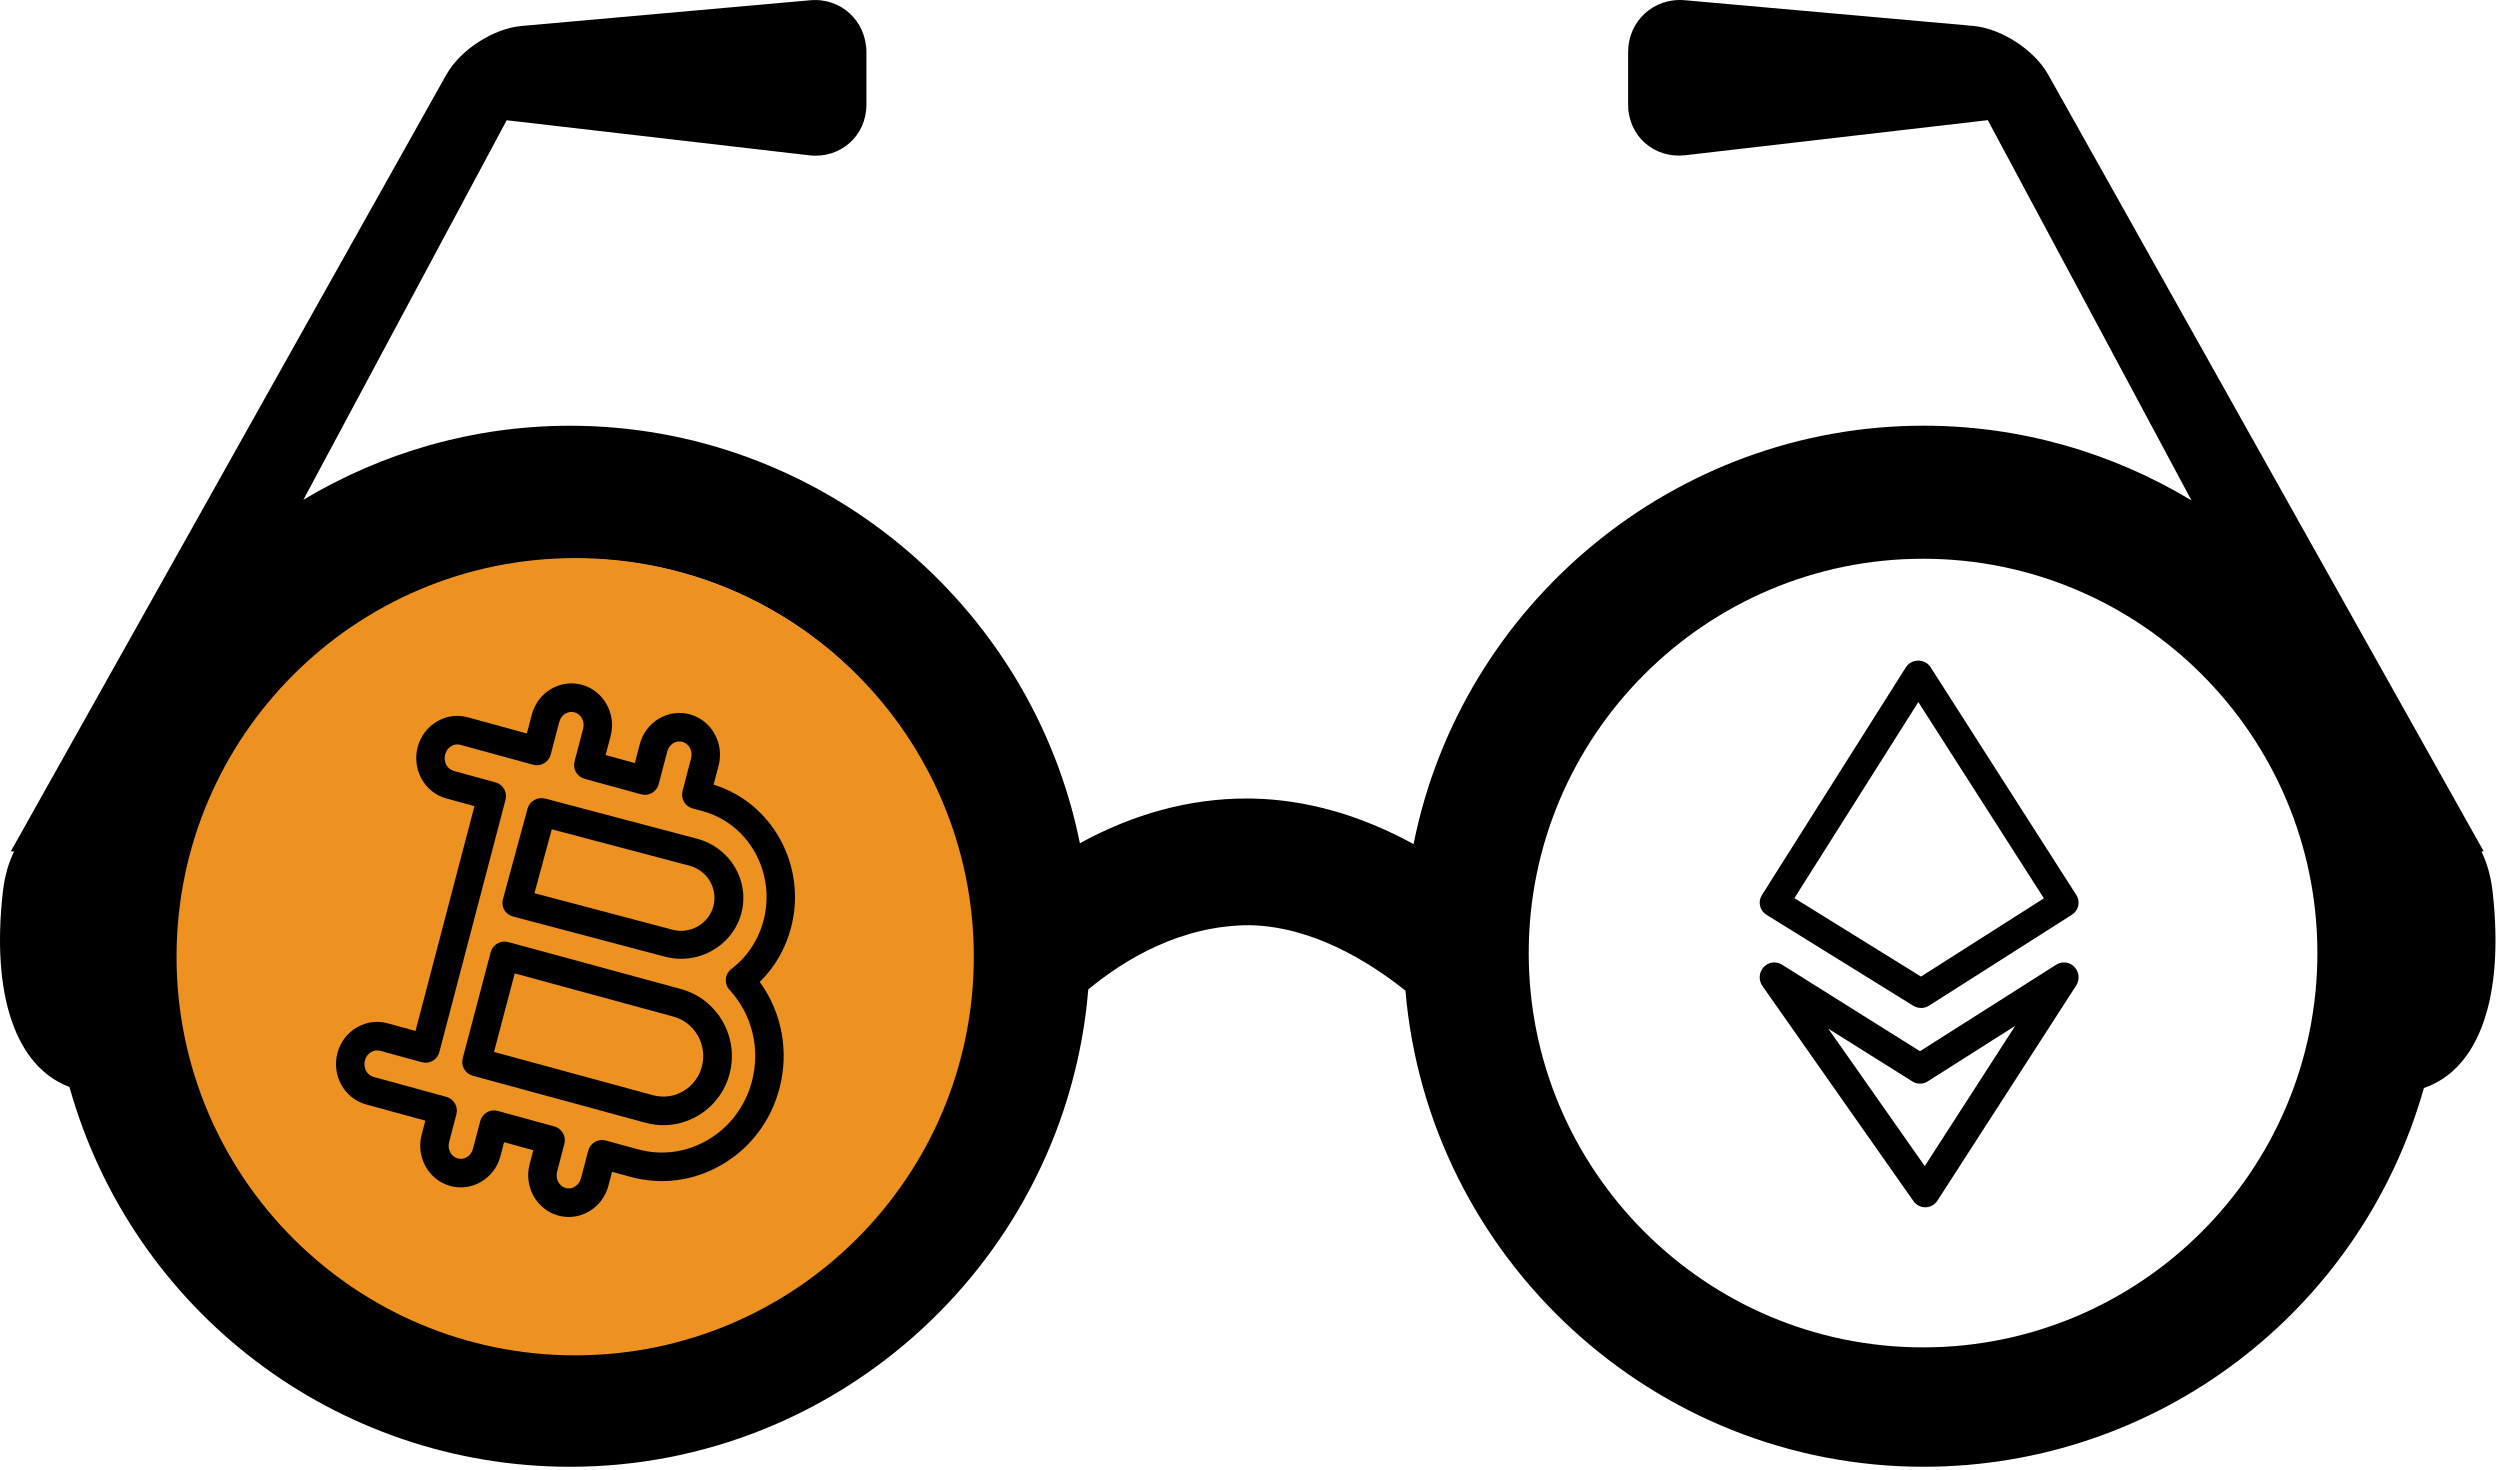
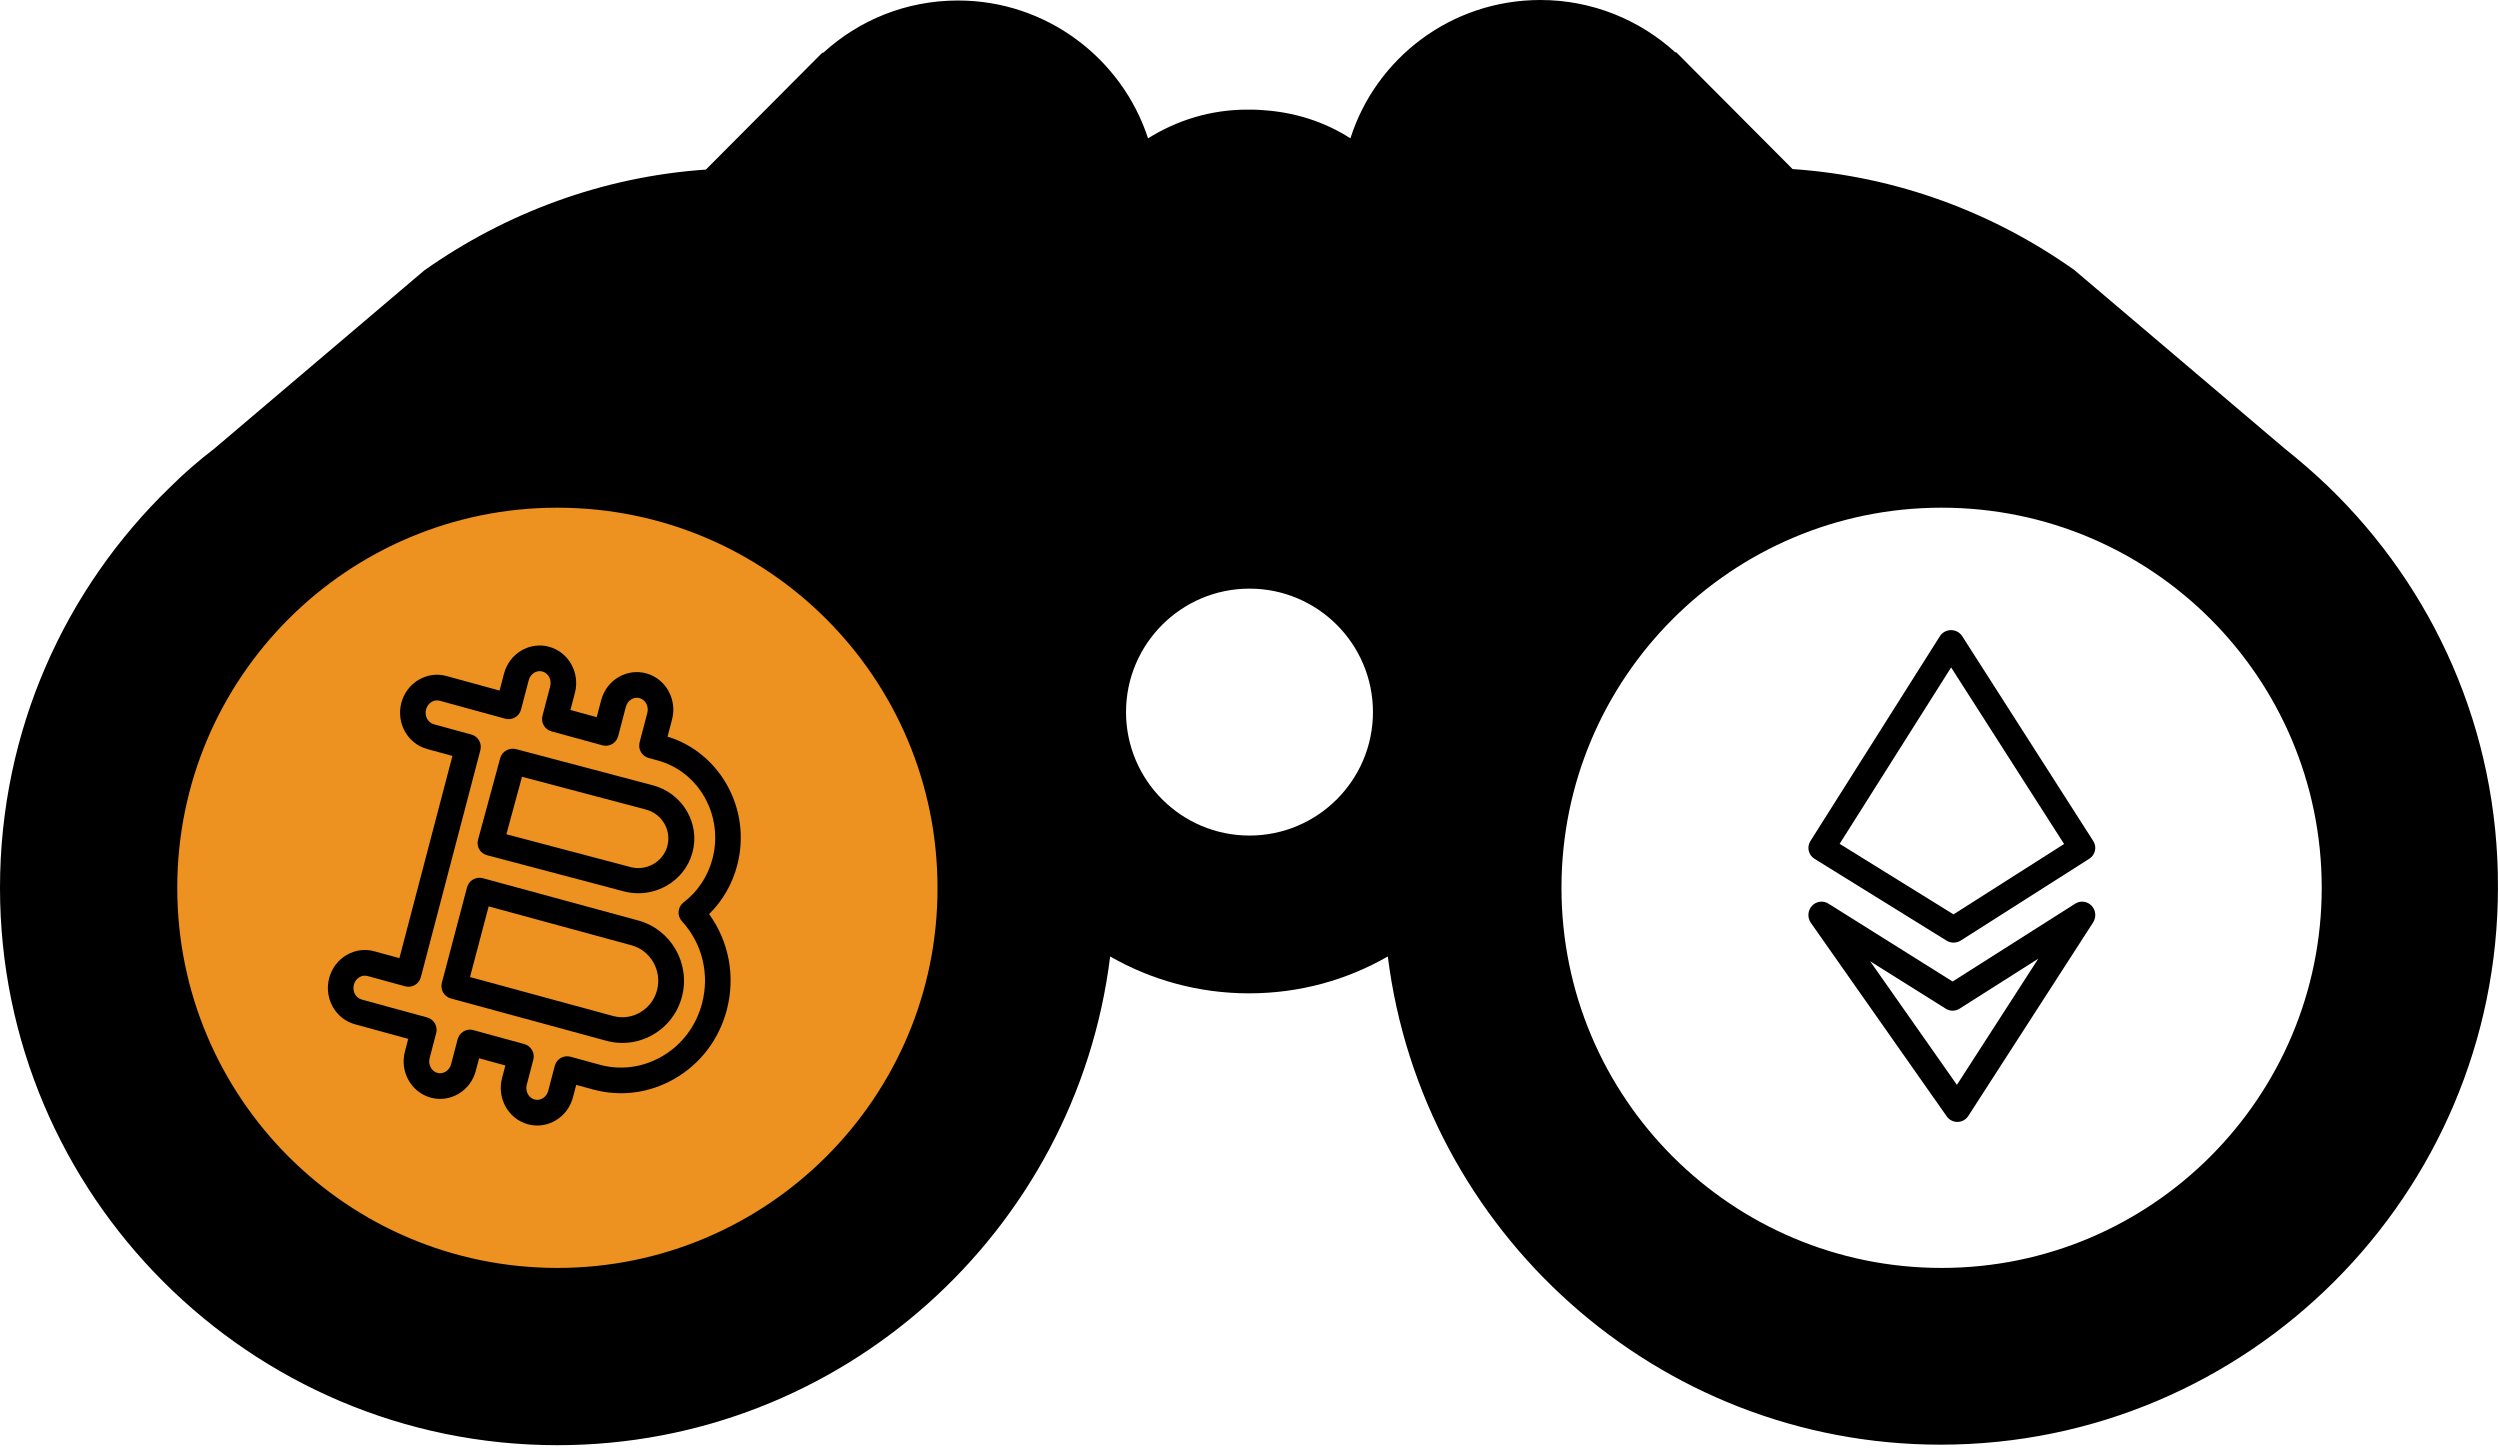
- <svg xmlns="http://www.w3.org/2000/svg" width="439" height="258" viewBox="0 0 439 258" fill="none">
-   <path d="M12.193 190.871C23.23 230.252 59.07 257.566 100.108 257.566C147.566 257.566 187.209 220.882 191.105 173.735C197.635 168.361 207.449 162.465 219.473 162.465C219.481 162.465 219.481 162.465 219.49 162.465C230.269 162.694 240.095 168.621 246.797 173.959C250.8 220.974 290.434 257.565 337.781 257.565C378.741 257.565 414.535 230.335 425.639 191.053C435.341 187.74 439.829 175.076 437.682 156.429C437.361 153.664 436.656 151.4 435.734 149.5H436.139L359.645 13.079C357.208 8.739 351.41 4.984 346.453 4.545L295.848 0.039C290.366 -0.448 285.897 3.722 285.897 9.146V18.369C285.897 23.857 290.426 27.852 295.868 27.265L349.059 21.102L384.829 87.875C370.979 79.523 354.846 74.751 337.782 74.751C294.161 74.751 256.655 105.948 248.223 148.223C238.878 143.114 229.393 140.425 219.953 140.224L218.941 140.216C208.995 140.216 199.158 142.853 189.629 148.067C181.127 105.889 143.642 74.759 100.109 74.759C83.131 74.759 67.086 79.484 53.274 87.761L88.976 21.117L142.166 27.281C147.566 27.874 152.143 23.873 152.143 18.385V9.162C152.143 3.738 147.689 -0.486 142.181 0.053L91.576 4.561C86.617 5.01 80.824 8.755 78.383 13.101L1.895 149.501H2.484C1.556 151.4 0.851 153.657 0.522 156.43C-1.583 174.733 2.756 187.328 12.193 190.871ZM337.689 98.116C375.868 98.116 406.933 129.179 406.933 167.36C406.933 205.543 375.868 236.6 337.689 236.6C299.509 236.6 268.444 205.542 268.444 167.36C268.444 129.179 299.509 98.116 337.689 98.116ZM101.389 98.116C139.574 98.116 170.639 129.179 170.639 167.36C170.639 205.543 139.573 236.6 101.389 236.6C63.214 236.6 32.149 205.542 32.149 167.36C32.148 129.179 63.214 98.116 101.389 98.116Z" fill="black" />
-   <circle cx="101" cy="168" r="70" fill="#ED9120" />
-   <path d="M310.198 160.643L335.967 176.61C336.386 176.87 336.863 177 337.339 177C337.826 177 338.313 176.865 338.737 176.594L363.828 160.627C365.006 159.877 365.353 158.338 364.607 157.171L339.022 117.181C338.552 116.446 337.729 116 336.845 116C336.843 116 336.84 116 336.838 116C335.951 116.002 335.129 116.453 334.661 117.192L309.386 157.183C308.643 158.359 309.005 159.904 310.198 160.643ZM336.859 123.284L358.908 157.748L337.321 171.486L315.097 157.715L336.859 123.284Z" fill="black" />
-   <path d="M309.48 173.141L335.996 210.908C336.477 211.594 337.254 212 338.079 212C338.096 212 338.113 212 338.13 212C338.974 211.983 339.756 211.542 340.22 210.822L364.578 173.056C365.24 172.029 365.113 170.671 364.272 169.791C363.432 168.911 362.105 168.745 361.082 169.395L337.146 184.591L312.905 169.387C311.865 168.735 310.52 168.922 309.688 169.833C308.856 170.745 308.769 172.129 309.48 173.141ZM335.812 189.897C336.64 190.416 337.684 190.413 338.508 189.89L353.874 180.135L337.989 204.764L321.052 180.639L335.812 189.897Z" fill="black" />
-   <path d="M90.087 160.941L116.734 167.986C117.684 168.237 118.648 168.361 119.607 168.361C121.488 168.361 123.346 167.883 125.023 166.946C127.584 165.515 129.411 163.194 130.166 160.411C131.715 154.712 128.235 148.822 122.409 147.282L95.761 140.237C95.108 140.064 94.412 140.152 93.825 140.479C93.239 140.806 92.812 141.347 92.64 141.981L88.302 157.949C87.949 159.251 88.745 160.586 90.087 160.941V160.941ZM96.895 145.627L121.073 152.019C124.226 152.853 126.105 156.057 125.262 159.163C124.852 160.669 123.867 161.923 122.488 162.694C121.137 163.449 119.569 163.646 118.071 163.25L93.847 156.846L96.895 145.627Z" fill="black" />
-   <path d="M98.027 213.45C98.638 213.617 99.26 213.7 99.878 213.7C101.1 213.7 102.309 213.377 103.403 212.743C105.11 211.755 106.331 210.141 106.841 208.198L107.478 205.767L110.721 206.655C116.128 208.136 121.803 207.391 126.701 204.555C131.756 201.63 135.367 196.861 136.871 191.128C138.586 184.585 137.291 177.771 133.415 172.433C136.06 169.832 137.941 166.576 138.907 162.891C141.74 152.088 135.659 140.963 125.305 137.787L126.184 134.437C127.211 130.519 124.955 126.484 121.154 125.443C119.335 124.945 117.426 125.195 115.778 126.149C114.071 127.137 112.85 128.752 112.34 130.695L111.476 133.99L106.347 132.586L107.224 129.244C108.251 125.326 105.995 121.291 102.194 120.25C100.375 119.752 98.466 120.003 96.818 120.957C95.111 121.945 93.89 123.559 93.38 125.502L92.516 128.798L82.152 125.959C80.333 125.46 78.424 125.712 76.776 126.666C75.069 127.654 73.848 129.268 73.338 131.211C72.311 135.129 74.567 139.164 78.368 140.205L83.313 141.559L72.962 181.032L68.062 179.69C66.243 179.191 64.334 179.442 62.686 180.396C60.978 181.385 59.758 182.999 59.248 184.942C58.221 188.86 60.477 192.895 64.278 193.935L74.687 196.786L74.038 199.263C73.01 203.181 75.266 207.216 79.067 208.257C80.887 208.756 82.796 208.504 84.443 207.55C86.151 206.562 87.372 204.948 87.881 203.005L88.519 200.574L93.647 201.979L92.998 204.455C91.97 208.374 94.226 212.409 98.027 213.45V213.45ZM87.403 195.08C87.187 195.02 86.966 194.991 86.745 194.991C86.311 194.991 85.88 195.105 85.497 195.326C84.921 195.66 84.501 196.211 84.331 196.857L83.053 201.732C82.885 202.372 82.492 202.899 81.947 203.214C81.462 203.495 80.906 203.57 80.382 203.427C79.212 203.107 78.531 201.81 78.865 200.536L80.144 195.661C80.492 194.333 79.708 192.972 78.387 192.61L65.593 189.106C64.422 188.785 63.742 187.488 64.076 186.214C64.244 185.573 64.636 185.047 65.181 184.731C65.666 184.451 66.222 184.376 66.746 184.518L74.077 186.526C74.72 186.702 75.406 186.613 75.983 186.28C76.56 185.946 76.98 185.395 77.149 184.748L88.77 140.434C89.118 139.106 88.334 137.744 87.014 137.383L79.683 135.375C78.512 135.054 77.832 133.757 78.166 132.483C78.334 131.843 78.727 131.316 79.272 131.001C79.757 130.72 80.312 130.645 80.837 130.788L93.631 134.292C94.274 134.468 94.96 134.379 95.537 134.045C96.114 133.712 96.534 133.16 96.703 132.514L98.208 126.775C98.376 126.135 98.769 125.608 99.314 125.293C99.799 125.012 100.355 124.936 100.879 125.08C102.049 125.4 102.73 126.697 102.396 127.971L100.891 133.71C100.542 135.038 101.326 136.4 102.647 136.761L112.591 139.485C113.234 139.661 113.92 139.573 114.497 139.239C115.074 138.905 115.494 138.353 115.663 137.707L117.168 131.968C117.336 131.327 117.729 130.801 118.274 130.485C118.759 130.205 119.315 130.13 119.839 130.273C121.009 130.593 121.69 131.89 121.356 133.164L119.851 138.903C119.503 140.231 120.287 141.593 121.607 141.955L123.41 142.448C131.485 144.66 136.271 153.259 134.079 161.618C133.175 165.065 131.223 168.014 128.434 170.147C127.875 170.574 127.522 171.218 127.461 171.92C127.4 172.622 127.637 173.318 128.114 173.835C132.076 178.139 133.544 184.127 132.042 189.855C130.88 194.287 128.097 197.967 124.205 200.22C120.471 202.382 116.149 202.953 112.036 201.827L106.363 200.273C105.72 200.096 105.035 200.186 104.457 200.519C103.881 200.853 103.461 201.404 103.291 202.051L102.013 206.925C101.845 207.565 101.452 208.092 100.907 208.407C100.422 208.688 99.866 208.763 99.342 208.62C98.171 208.3 97.491 207.003 97.825 205.729L99.104 200.854C99.452 199.526 98.668 198.165 97.347 197.803L87.403 195.08Z" fill="black" />
-   <path d="M116.495 197.58C118.562 197.58 120.604 197.038 122.449 195.977C125.269 194.355 127.28 191.723 128.114 188.565C129.819 182.102 125.992 175.425 119.583 173.681L89.262 165.427C88.615 165.251 87.924 165.34 87.342 165.674C86.761 166.008 86.338 166.561 86.167 167.207L81.249 185.847C80.898 187.176 81.688 188.539 83.018 188.902L113.339 197.155C114.382 197.439 115.442 197.58 116.495 197.58V197.58ZM90.386 170.929L118.258 178.516C122.017 179.539 124.256 183.475 123.25 187.29C122.761 189.144 121.583 190.688 119.934 191.636C118.322 192.564 116.451 192.806 114.665 192.32L86.747 184.721L90.386 170.929Z" fill="black" />
+ <svg xmlns="http://www.w3.org/2000/svg" width="488" height="283" viewBox="0 0 488 283" fill="none">
+   <circle cx="109" cy="173" r="75" fill="#ED9120" />
+   <path d="M454.5 95C451.8 92.4 448.9 89.9 445.9 87.5L404.9 52.7C389.1 41.5 370.3 34.4 349.9 33L352.1 35.2L327.2 10.2H327C320.1 3.9 310.8 0 300.7 0C283.3 0 268.6 11.3 263.6 27C258.6 23.8 252.8 21.9 246.5 21.5C245.5 21.4 244.4 21.4 243.4 21.4C236.3 21.4 229.7 23.5 224.1 27C219 11.4 204.3 0.1 187 0.1C176.9 0.1 167.7 3.9 160.7 10.3H160.5L135.6 35.3L137.8 33.1C117.4 34.5 98.5 41.7 82.8 52.8L41.8 87.6C38.8 89.9 35.9 92.4 33.2 95.1C12.7 114.9 0 142.6 0 173.3C0 233.3 48.8 282.1 108.8 282.1C164.2 282.1 210.1 240.4 216.7 186.7C224.7 191.3 234 193.9 243.8 193.9C253.7 193.9 262.9 191.3 270.9 186.7C277.6 240.3 323.4 282 378.8 282C438.8 282 487.6 233.2 487.6 173.2C487.7 142.5 475 114.8 454.5 95ZM108.8 247.5C67.8 247.5 34.6 214.3 34.6 173.3C34.6 132.3 67.8 99.1 108.8 99.1C149.8 99.1 183 132.3 183 173.3C183.1 214.2 149.8 247.5 108.8 247.5ZM243.9 163.1C230.6 163.1 219.8 152.3 219.8 139C219.8 125.7 230.6 114.9 243.9 114.9C257.2 114.9 268 125.7 268 139C268 152.3 257.2 163.1 243.9 163.1ZM379 247.5C338 247.5 304.8 214.3 304.8 173.3C304.8 132.3 338 99.1 379 99.1C420 99.1 453.2 132.3 453.2 173.3C453.2 214.2 420 247.5 379 247.5Z" fill="black" />
+   <path d="M354.198 167.643L379.967 183.61C380.386 183.87 380.863 184 381.339 184C381.826 184 382.313 183.865 382.737 183.594L407.828 167.627C409.006 166.877 409.353 165.338 408.607 164.171L383.022 124.181C382.552 123.446 381.729 123 380.845 123C380.843 123 380.84 123 380.838 123C379.951 123.002 379.129 123.453 378.661 124.192L353.386 164.183C352.643 165.359 353.005 166.904 354.198 167.643ZM380.859 130.284L402.908 164.748L381.321 178.486L359.097 164.715L380.859 130.284Z" fill="black" />
+   <path d="M353.48 180.141L379.996 217.908C380.477 218.594 381.254 219 382.079 219C382.096 219 382.113 219 382.13 219C382.974 218.983 383.756 218.542 384.22 217.822L408.578 180.056C409.24 179.029 409.113 177.671 408.272 176.791C407.432 175.911 406.105 175.745 405.082 176.395L381.146 191.591L356.905 176.387C355.865 175.735 354.52 175.922 353.688 176.833C352.856 177.745 352.769 179.129 353.48 180.141ZM379.812 196.897C380.64 197.416 381.684 197.413 382.508 196.89L397.874 187.135L381.989 211.764L365.052 187.639L379.812 196.897Z" fill="black" />
+   <path d="M95.087 166.941L121.734 173.986C122.684 174.237 123.648 174.361 124.607 174.361C126.488 174.361 128.346 173.883 130.023 172.946C132.584 171.515 134.411 169.194 135.166 166.411C136.715 160.712 133.235 154.822 127.409 153.282L100.761 146.237C100.108 146.064 99.411 146.152 98.825 146.479C98.239 146.806 97.812 147.347 97.64 147.981L93.302 163.949C92.949 165.251 93.745 166.586 95.087 166.941V166.941ZM101.895 151.627L126.073 158.019C129.226 158.853 131.105 162.057 130.262 165.163C129.852 166.669 128.867 167.923 127.488 168.694C126.137 169.449 124.569 169.646 123.071 169.25L98.847 162.846L101.895 151.627Z" fill="black" />
+   <path d="M103.027 219.45C103.638 219.617 104.259 219.7 104.878 219.7C106.1 219.7 107.309 219.377 108.403 218.743C110.11 217.755 111.331 216.141 111.841 214.198L112.478 211.767L115.721 212.655C121.128 214.136 126.803 213.391 131.701 210.555C136.756 207.63 140.367 202.861 141.871 197.128C143.586 190.585 142.291 183.771 138.415 178.433C141.06 175.832 142.941 172.576 143.907 168.891C146.74 158.088 140.659 146.963 130.305 143.787L131.184 140.437C132.211 136.519 129.955 132.484 126.154 131.443C124.335 130.945 122.426 131.195 120.778 132.149C119.071 133.137 117.85 134.752 117.34 136.695L116.476 139.99L111.347 138.586L112.224 135.244C113.251 131.326 110.995 127.291 107.194 126.25C105.375 125.752 103.466 126.003 101.818 126.957C100.111 127.945 98.89 129.559 98.38 131.502L97.516 134.798L87.152 131.959C85.333 131.46 83.424 131.712 81.776 132.666C80.069 133.654 78.848 135.268 78.338 137.211C77.311 141.129 79.567 145.164 83.368 146.205L88.313 147.559L77.962 187.032L73.062 185.69C71.243 185.191 69.334 185.442 67.686 186.396C65.978 187.385 64.758 188.999 64.248 190.942C63.221 194.86 65.477 198.895 69.278 199.935L79.687 202.786L79.038 205.263C78.01 209.181 80.266 213.216 84.067 214.257C85.887 214.756 87.796 214.504 89.443 213.55C91.151 212.562 92.372 210.948 92.881 209.005L93.519 206.574L98.647 207.979L97.998 210.455C96.97 214.374 99.226 218.409 103.027 219.45V219.45ZM92.403 201.08C92.187 201.02 91.966 200.991 91.745 200.991C91.311 200.991 90.88 201.105 90.497 201.326C89.921 201.66 89.501 202.211 89.331 202.857L88.053 207.732C87.885 208.372 87.492 208.899 86.947 209.214C86.462 209.495 85.906 209.57 85.382 209.427C84.212 209.107 83.531 207.81 83.865 206.536L85.144 201.661C85.492 200.333 84.708 198.972 83.387 198.61L70.593 195.106C69.422 194.785 68.742 193.488 69.076 192.214C69.244 191.573 69.636 191.047 70.181 190.731C70.666 190.451 71.222 190.376 71.746 190.518L79.077 192.526C79.72 192.702 80.406 192.613 80.983 192.28C81.56 191.946 81.98 191.395 82.149 190.748L93.77 146.434C94.118 145.106 93.334 143.744 92.014 143.383L84.683 141.375C83.512 141.054 82.832 139.757 83.166 138.483C83.334 137.843 83.727 137.316 84.272 137.001C84.757 136.72 85.312 136.645 85.837 136.788L98.631 140.292C99.274 140.468 99.96 140.379 100.537 140.045C101.114 139.712 101.534 139.16 101.703 138.514L103.208 132.775C103.376 132.135 103.769 131.608 104.314 131.293C104.799 131.012 105.355 130.936 105.879 131.08C107.049 131.4 107.73 132.697 107.396 133.971L105.891 139.71C105.542 141.038 106.326 142.4 107.647 142.761L117.591 145.485C118.234 145.661 118.92 145.573 119.497 145.239C120.074 144.905 120.494 144.353 120.663 143.707L122.168 137.968C122.336 137.327 122.729 136.801 123.274 136.485C123.759 136.205 124.315 136.13 124.839 136.273C126.009 136.593 126.69 137.89 126.356 139.164L124.851 144.903C124.503 146.231 125.287 147.593 126.607 147.955L128.41 148.448C136.485 150.66 141.271 159.259 139.079 167.618C138.175 171.065 136.223 174.014 133.434 176.147C132.875 176.574 132.522 177.218 132.461 177.92C132.4 178.622 132.637 179.318 133.114 179.835C137.076 184.139 138.544 190.127 137.042 195.855C135.88 200.287 133.097 203.967 129.205 206.22C125.471 208.382 121.149 208.953 117.036 207.827L111.363 206.273C110.72 206.096 110.035 206.186 109.457 206.519C108.881 206.853 108.461 207.404 108.291 208.051L107.013 212.925C106.845 213.565 106.452 214.092 105.907 214.407C105.422 214.688 104.866 214.763 104.342 214.62C103.172 214.3 102.491 213.003 102.825 211.729L104.104 206.854C104.452 205.526 103.668 204.165 102.347 203.803L92.403 201.08Z" fill="black" />
+   <path d="M121.495 203.58C123.562 203.58 125.604 203.038 127.448 201.977C130.269 200.355 132.28 197.723 133.114 194.565C134.819 188.102 130.992 181.425 124.583 179.681L94.262 171.427C93.614 171.251 92.924 171.34 92.342 171.674C91.761 172.008 91.338 172.561 91.167 173.207L86.249 191.847C85.898 193.177 86.688 194.54 88.018 194.902L118.339 203.155C119.382 203.439 120.442 203.58 121.495 203.58V203.58ZM95.386 176.929L123.258 184.516C127.017 185.539 129.256 189.475 128.25 193.29C127.761 195.144 126.583 196.688 124.934 197.636C123.322 198.564 121.451 198.806 119.665 198.32L91.746 190.721L95.386 176.929Z" fill="black" />
</svg>
